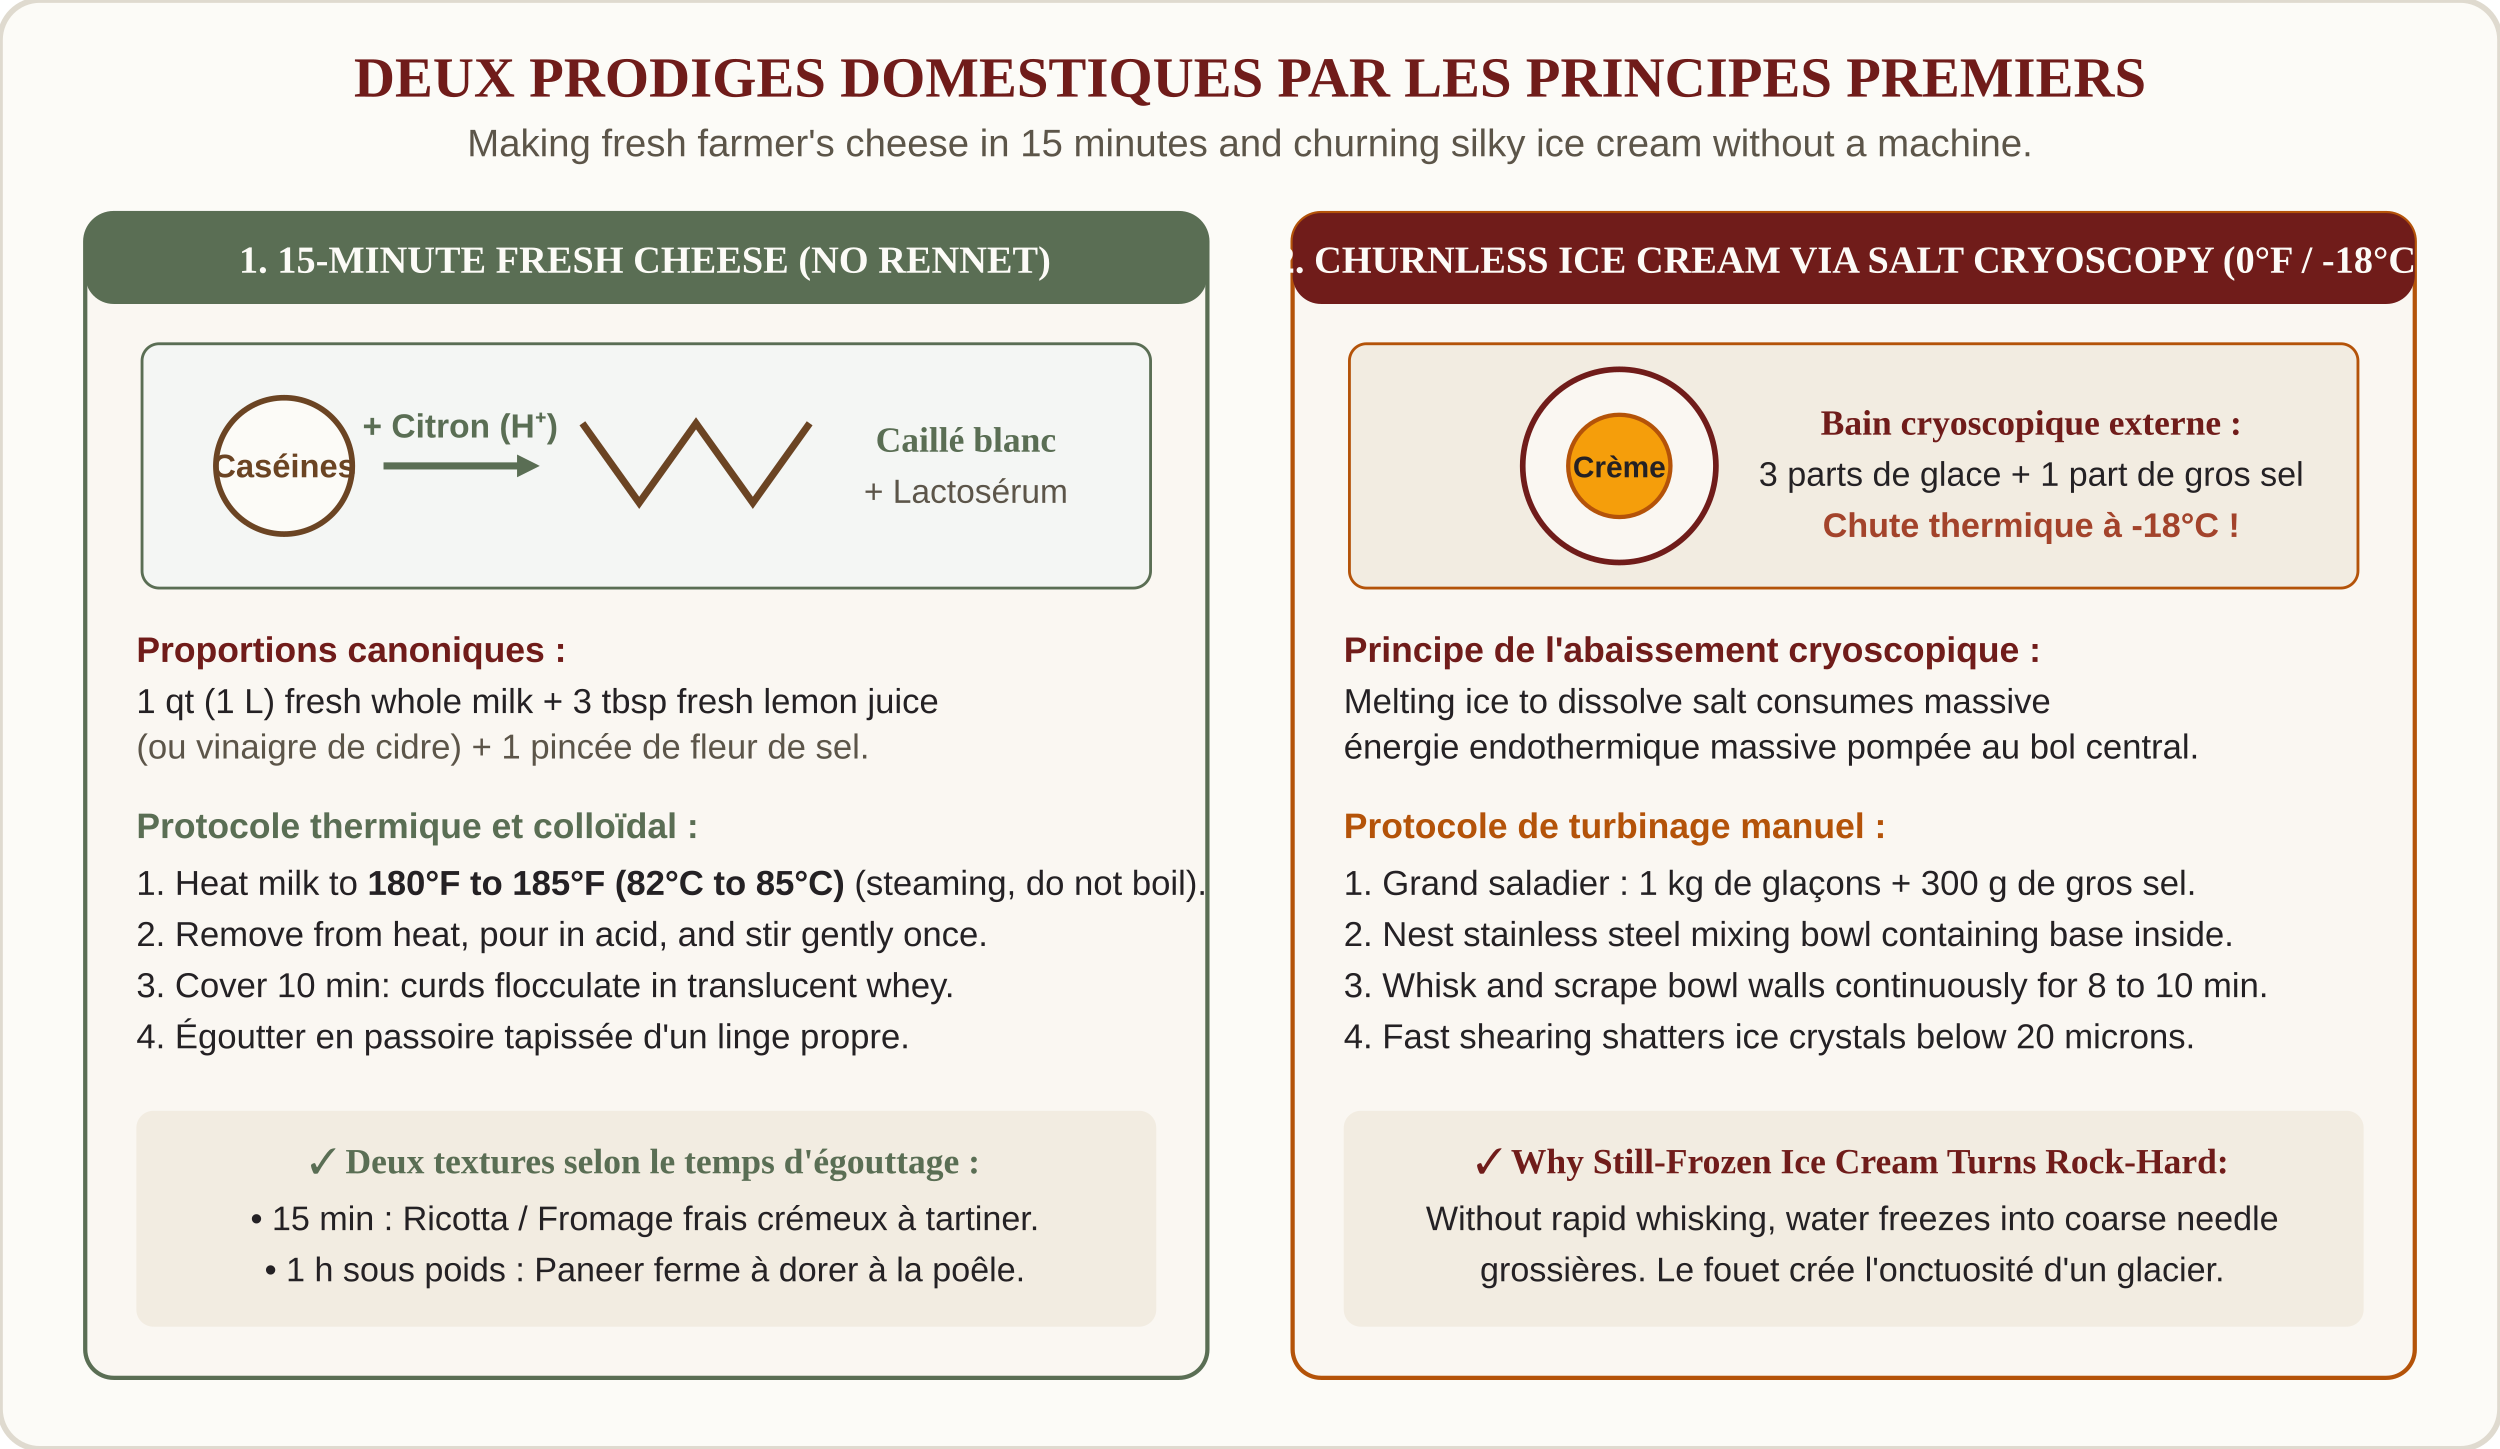
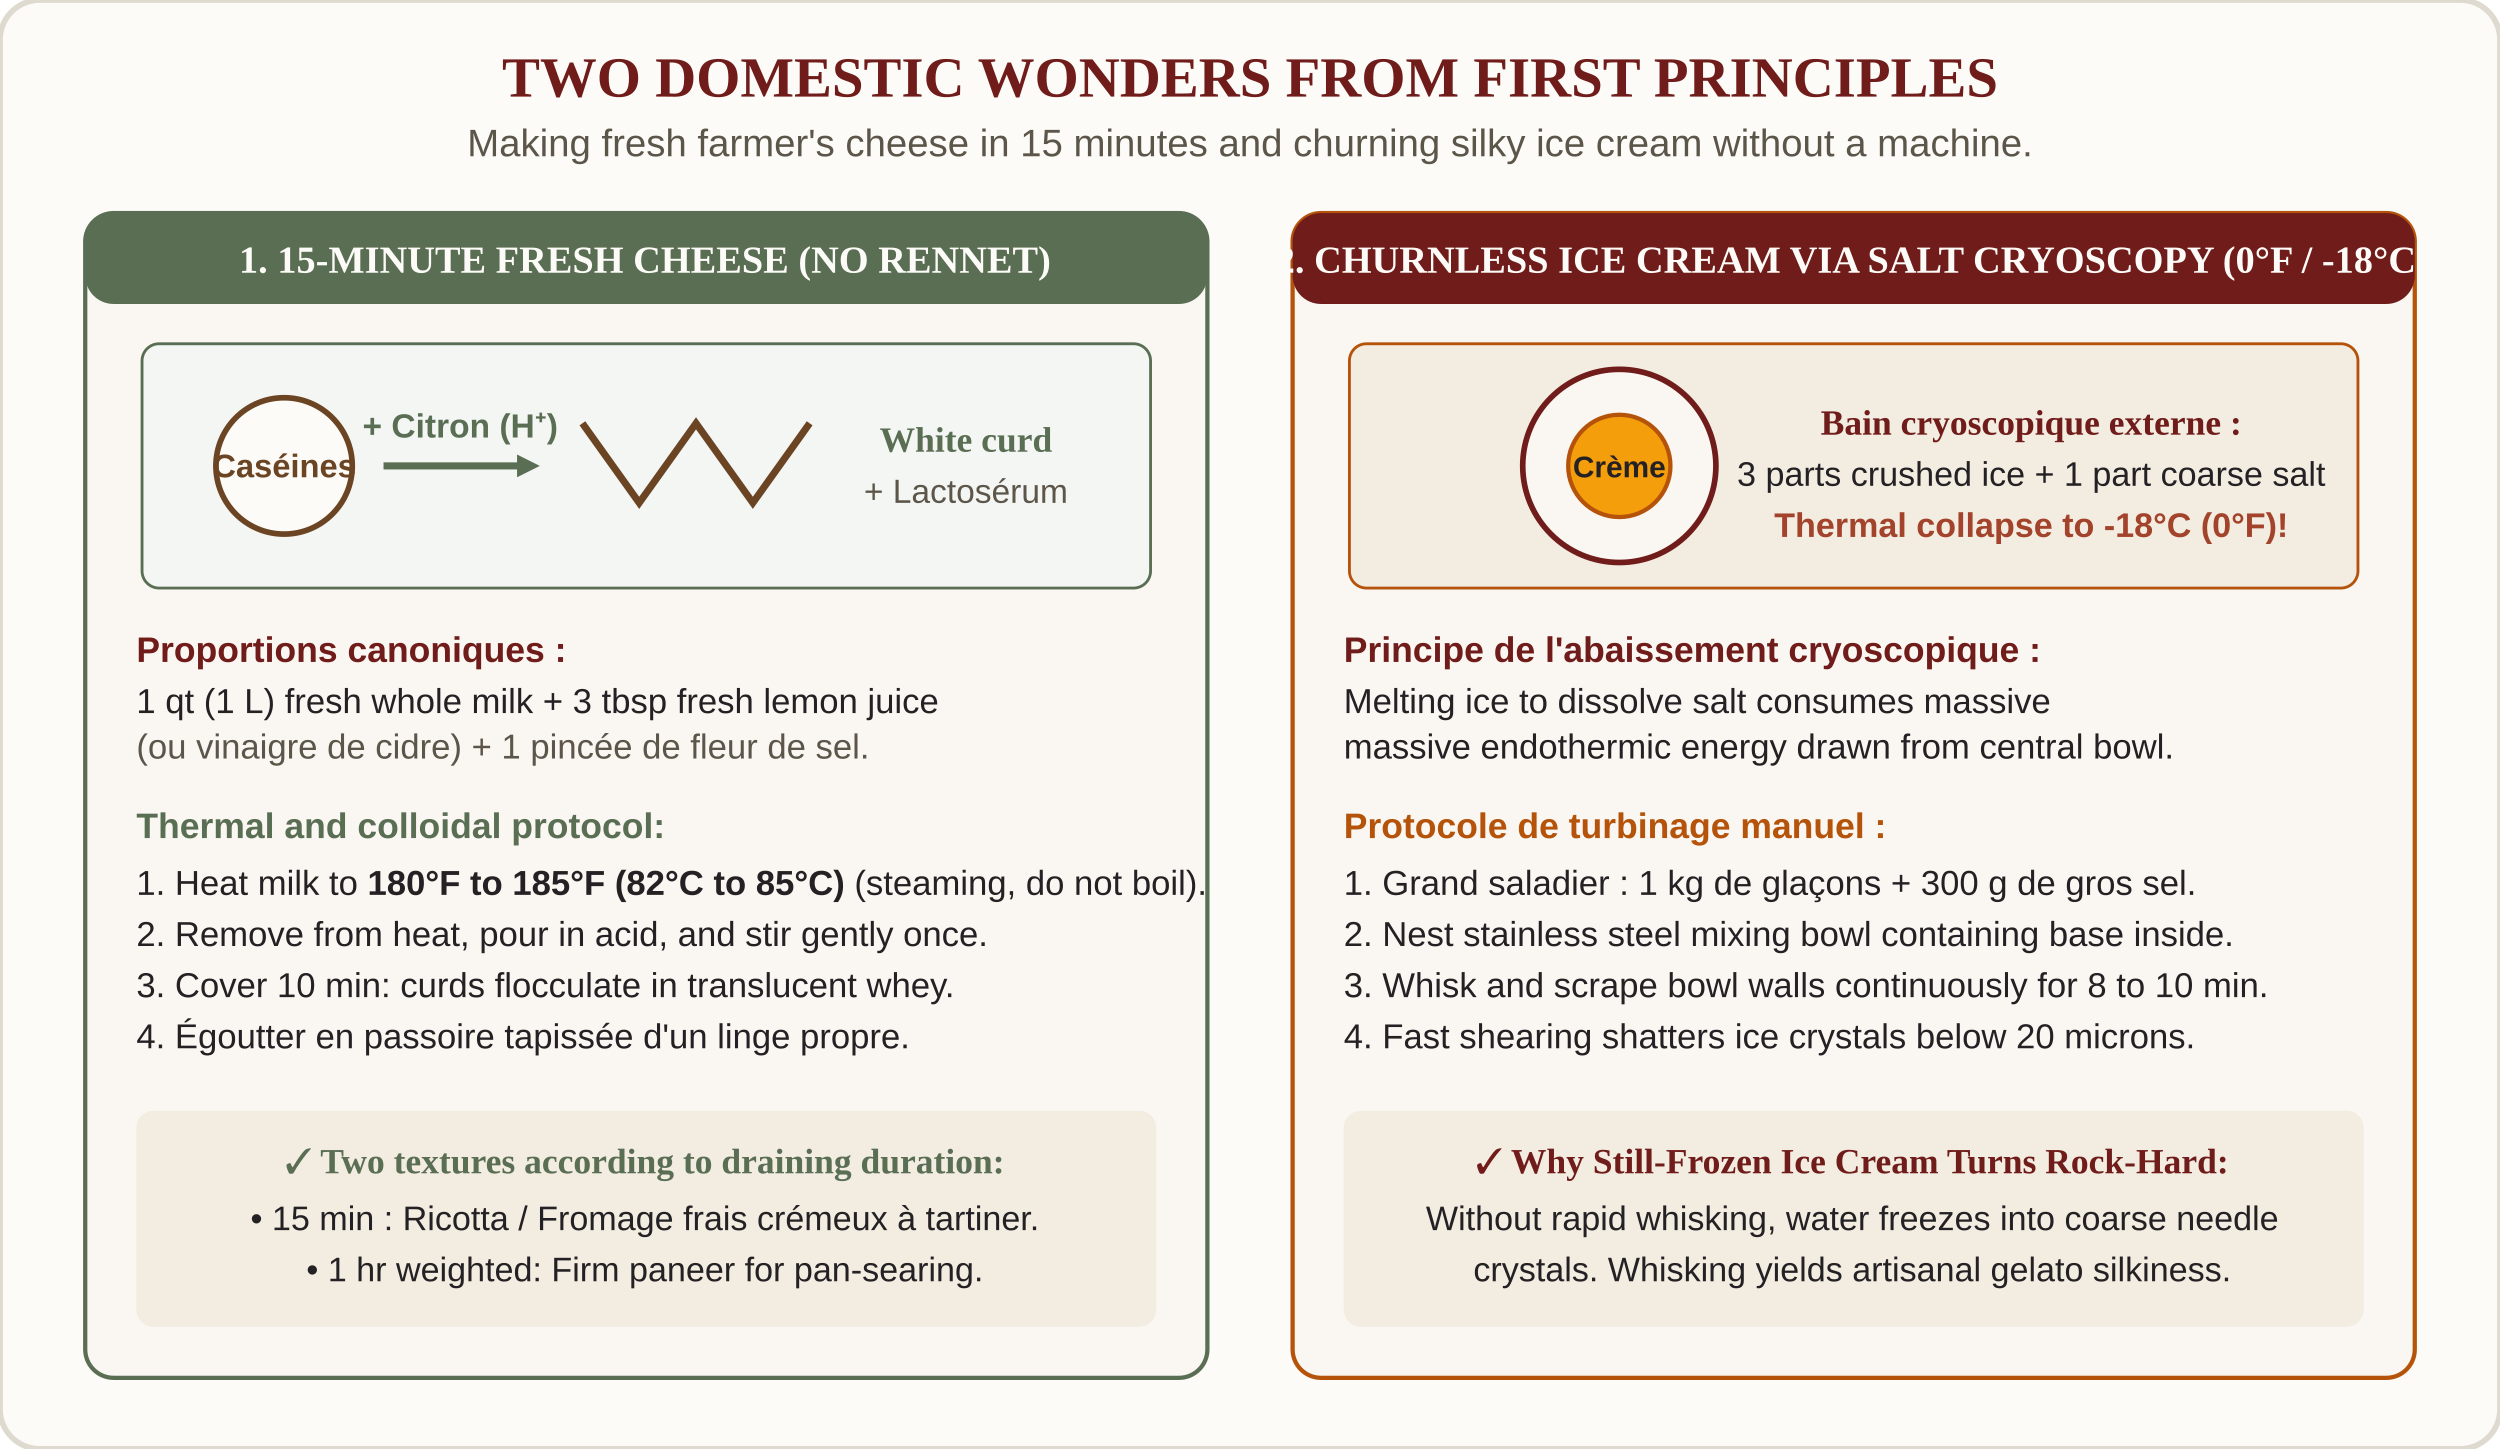
<svg xmlns="http://www.w3.org/2000/svg" viewBox="0 0 880 510" width="100%" height="100%">
  <rect width="880" height="510" rx="14" fill="#FCFBF7" stroke="#DFDACF" stroke-width="2" />
-   <text x="440" y="34" font-family="Liberation Serif, Georgia, serif" font-size="20" font-weight="bold" fill="#701C1A" text-anchor="middle">DEUX PRODIGES DOMESTIQUES PAR LES PRINCIPES PREMIERS</text>
+   <text x="440" y="34" font-family="Liberation Serif, Georgia, serif" font-size="20" font-weight="bold" fill="#701C1A" text-anchor="middle">TWO DOMESTIC WONDERS FROM FIRST PRINCIPLES</text>
  <text x="440" y="55" font-family="Liberation Sans, Arial, sans-serif" font-size="13.5" fill="#5C5549" text-anchor="middle">Making fresh farmer's cheese in 15 minutes and churning silky ice cream without a machine.</text>
  <g transform="translate(30, 75)">
    <rect width="395" height="410" rx="10" fill="#FAF7F2" stroke="#5A6E54" stroke-width="1.5" />
    <rect width="395" height="32" rx="10" fill="#5A6E54" />
    <text x="197" y="21" font-family="Liberation Serif, Georgia, serif" font-size="13.5" font-weight="bold" fill="#FCFBF7" text-anchor="middle">1. 15-MINUTE FRESH CHEESE (NO RENNET)</text>
    <rect x="20" y="46" width="355" height="86" rx="6" fill="#F4F6F4" stroke="#5A6E54" stroke-width="1" />
    <circle cx="70" cy="89" r="24" fill="#FCFBF7" stroke="#6B4423" stroke-width="2" />
    <text x="70" y="93" font-family="Liberation Sans, Arial, sans-serif" font-size="11.5" font-weight="bold" fill="#6B4423" text-anchor="middle">Caséines</text>
    <path d="M 105 89 L 155 89" stroke="#5A6E54" stroke-width="2.5" />
    <polygon points="160,89 152,85 152,93" fill="#5A6E54" />
    <text x="132" y="79" font-family="Liberation Sans, Arial, sans-serif" font-size="11.8" font-weight="bold" fill="#5A6E54" text-anchor="middle">+ Citron (H⁺)</text>
    <path d="M 175 74 L 195 102 L 215 74 L 235 102 L 255 74" fill="none" stroke="#6B4423" stroke-width="2.5" />
-     <text x="310" y="84" font-family="Liberation Serif, Georgia, serif" font-size="12.5" font-weight="bold" fill="#5A6E54" text-anchor="middle">Caillé blanc</text>
+     <text x="310" y="84" font-family="Liberation Serif, Georgia, serif" font-size="12.5" font-weight="bold" fill="#5A6E54" text-anchor="middle">White curd</text>
    <text x="310" y="102" font-family="Liberation Sans, Arial, sans-serif" font-size="11.8" fill="#5C5549" text-anchor="middle">+ Lactosérum</text>
    <text x="18" y="158" font-family="Liberation Sans, Arial, sans-serif" font-size="12.5" font-weight="bold" fill="#701C1A">Proportions canoniques :</text>
    <text x="18" y="176" font-family="Liberation Sans, Arial, sans-serif" font-size="12.2" fill="#242124">1 qt (1 L) fresh whole milk + 3 tbsp fresh lemon juice</text>
    <text x="18" y="192" font-family="Liberation Sans, Arial, sans-serif" font-size="12.2" fill="#5C5549">(ou vinaigre de cidre) + 1 pincée de fleur de sel.</text>
-     <text x="18" y="220" font-family="Liberation Sans, Arial, sans-serif" font-size="12.5" font-weight="bold" fill="#5A6E54">Protocole thermique et colloïdal :</text>
+     <text x="18" y="220" font-family="Liberation Sans, Arial, sans-serif" font-size="12.5" font-weight="bold" fill="#5A6E54">Thermal and colloidal protocol:</text>
    <text x="18" y="240" font-family="Liberation Sans, Arial, sans-serif" font-size="12.2" fill="#242124">1. Heat milk to <tspan font-weight="bold">180°F to 185°F (82°C to 85°C)</tspan> (steaming, do not boil).</text>
    <text x="18" y="258" font-family="Liberation Sans, Arial, sans-serif" font-size="12.2" fill="#242124">2. Remove from heat, pour in acid, and stir gently once.</text>
    <text x="18" y="276" font-family="Liberation Sans, Arial, sans-serif" font-size="12.2" fill="#242124">3. Cover 10 min: curds flocculate in translucent whey.</text>
    <text x="18" y="294" font-family="Liberation Sans, Arial, sans-serif" font-size="12.2" fill="#242124">4. Égoutter en passoire tapissée d'un linge propre.</text>
    <rect x="18" y="316" width="359" height="76" rx="6" fill="#F2ECE1" />
-     <text x="197" y="338" font-family="Liberation Serif, Georgia, serif" font-size="12.5" font-weight="bold" fill="#5A6E54" text-anchor="middle">✓ Deux textures selon le temps d'égouttage :</text>
+     <text x="197" y="338" font-family="Liberation Serif, Georgia, serif" font-size="12.5" font-weight="bold" fill="#5A6E54" text-anchor="middle">✓ Two textures according to draining duration:</text>
    <text x="197" y="358" font-family="Liberation Sans, Arial, sans-serif" font-size="12.0" fill="#242124" text-anchor="middle">• 15 min : Ricotta / Fromage frais crémeux à tartiner.</text>
-     <text x="197" y="376" font-family="Liberation Sans, Arial, sans-serif" font-size="12.0" fill="#242124" text-anchor="middle">• 1 h sous poids : Paneer ferme à dorer à la poêle.</text>
+     <text x="197" y="376" font-family="Liberation Sans, Arial, sans-serif" font-size="12.0" fill="#242124" text-anchor="middle">• 1 hr weighted: Firm paneer for pan-searing.</text>
  </g>
  <g transform="translate(455, 75)">
    <rect width="395" height="410" rx="10" fill="#FAF7F2" stroke="#B45309" stroke-width="1.5" />
    <rect width="395" height="32" rx="10" fill="#701C1A" />
    <text x="197" y="21" font-family="Liberation Serif, Georgia, serif" font-size="13.5" font-weight="bold" fill="#FCFBF7" text-anchor="middle">2. CHURNLESS ICE CREAM VIA SALT CRYOSCOPY (0°F / -18°C)</text>
    <rect x="20" y="46" width="355" height="86" rx="6" fill="#F2ECE1" stroke="#B45309" stroke-width="1" />
    <circle cx="115" cy="89" r="34" fill="#FAF7F2" stroke="#701C1A" stroke-width="2" />
    <circle cx="115" cy="89" r="18" fill="#F59E0B" stroke="#B45309" stroke-width="1.5" />
    <text x="115" y="93" font-family="Liberation Sans, Arial, sans-serif" font-size="10.5" font-weight="bold" fill="#242124" text-anchor="middle">Crème</text>
    <text x="260" y="78" font-family="Liberation Serif, Georgia, serif" font-size="12.5" font-weight="bold" fill="#701C1A" text-anchor="middle">Bain cryoscopique externe :</text>
-     <text x="260" y="96" font-family="Liberation Sans, Arial, sans-serif" font-size="12.0" fill="#242124" text-anchor="middle">3 parts de glace + 1 part de gros sel</text>
-     <text x="260" y="114" font-family="Liberation Sans, Arial, sans-serif" font-size="12.0" font-weight="bold" fill="#A3432B" text-anchor="middle">Chute thermique à -18°C !</text>
+     <text x="260" y="96" font-family="Liberation Sans, Arial, sans-serif" font-size="12.0" fill="#242124" text-anchor="middle">3 parts crushed ice + 1 part coarse salt</text>
+     <text x="260" y="114" font-family="Liberation Sans, Arial, sans-serif" font-size="12.0" font-weight="bold" fill="#A3432B" text-anchor="middle">Thermal collapse to -18°C (0°F)!</text>
    <text x="18" y="158" font-family="Liberation Sans, Arial, sans-serif" font-size="12.5" font-weight="bold" fill="#701C1A">Principe de l'abaissement cryoscopique :</text>
    <text x="18" y="176" font-family="Liberation Sans, Arial, sans-serif" font-size="12.2" fill="#242124">Melting ice to dissolve salt consumes massive</text>
-     <text x="18" y="192" font-family="Liberation Sans, Arial, sans-serif" font-size="12.2" fill="#242124">énergie endothermique massive pompée au bol central.</text>
+     <text x="18" y="192" font-family="Liberation Sans, Arial, sans-serif" font-size="12.2" fill="#242124">massive endothermic energy drawn from central bowl.</text>
    <text x="18" y="220" font-family="Liberation Sans, Arial, sans-serif" font-size="12.5" font-weight="bold" fill="#B45309">Protocole de turbinage manuel :</text>
    <text x="18" y="240" font-family="Liberation Sans, Arial, sans-serif" font-size="12.2" fill="#242124">1. Grand saladier : 1 kg de glaçons + 300 g de gros sel.</text>
    <text x="18" y="258" font-family="Liberation Sans, Arial, sans-serif" font-size="12.2" fill="#242124">2. Nest stainless steel mixing bowl containing base inside.</text>
    <text x="18" y="276" font-family="Liberation Sans, Arial, sans-serif" font-size="12.2" fill="#242124">3. Whisk and scrape bowl walls continuously for 8 to 10 min.</text>
    <text x="18" y="294" font-family="Liberation Sans, Arial, sans-serif" font-size="12.2" fill="#242124">4. Fast shearing shatters ice crystals below 20 microns.</text>
    <rect x="18" y="316" width="359" height="76" rx="6" fill="#F2ECE1" />
    <text x="197" y="338" font-family="Liberation Serif, Georgia, serif" font-size="12.5" font-weight="bold" fill="#701C1A" text-anchor="middle">✓ Why Still-Frozen Ice Cream Turns Rock-Hard:</text>
    <text x="197" y="358" font-family="Liberation Sans, Arial, sans-serif" font-size="12.0" fill="#242124" text-anchor="middle">Without rapid whisking, water freezes into coarse needle</text>
-     <text x="197" y="376" font-family="Liberation Sans, Arial, sans-serif" font-size="12.0" fill="#242124" text-anchor="middle">grossières. Le fouet crée l'onctuosité d'un glacier.</text>
+     <text x="197" y="376" font-family="Liberation Sans, Arial, sans-serif" font-size="12.0" fill="#242124" text-anchor="middle">crystals. Whisking yields artisanal gelato silkiness.</text>
  </g>
</svg>
